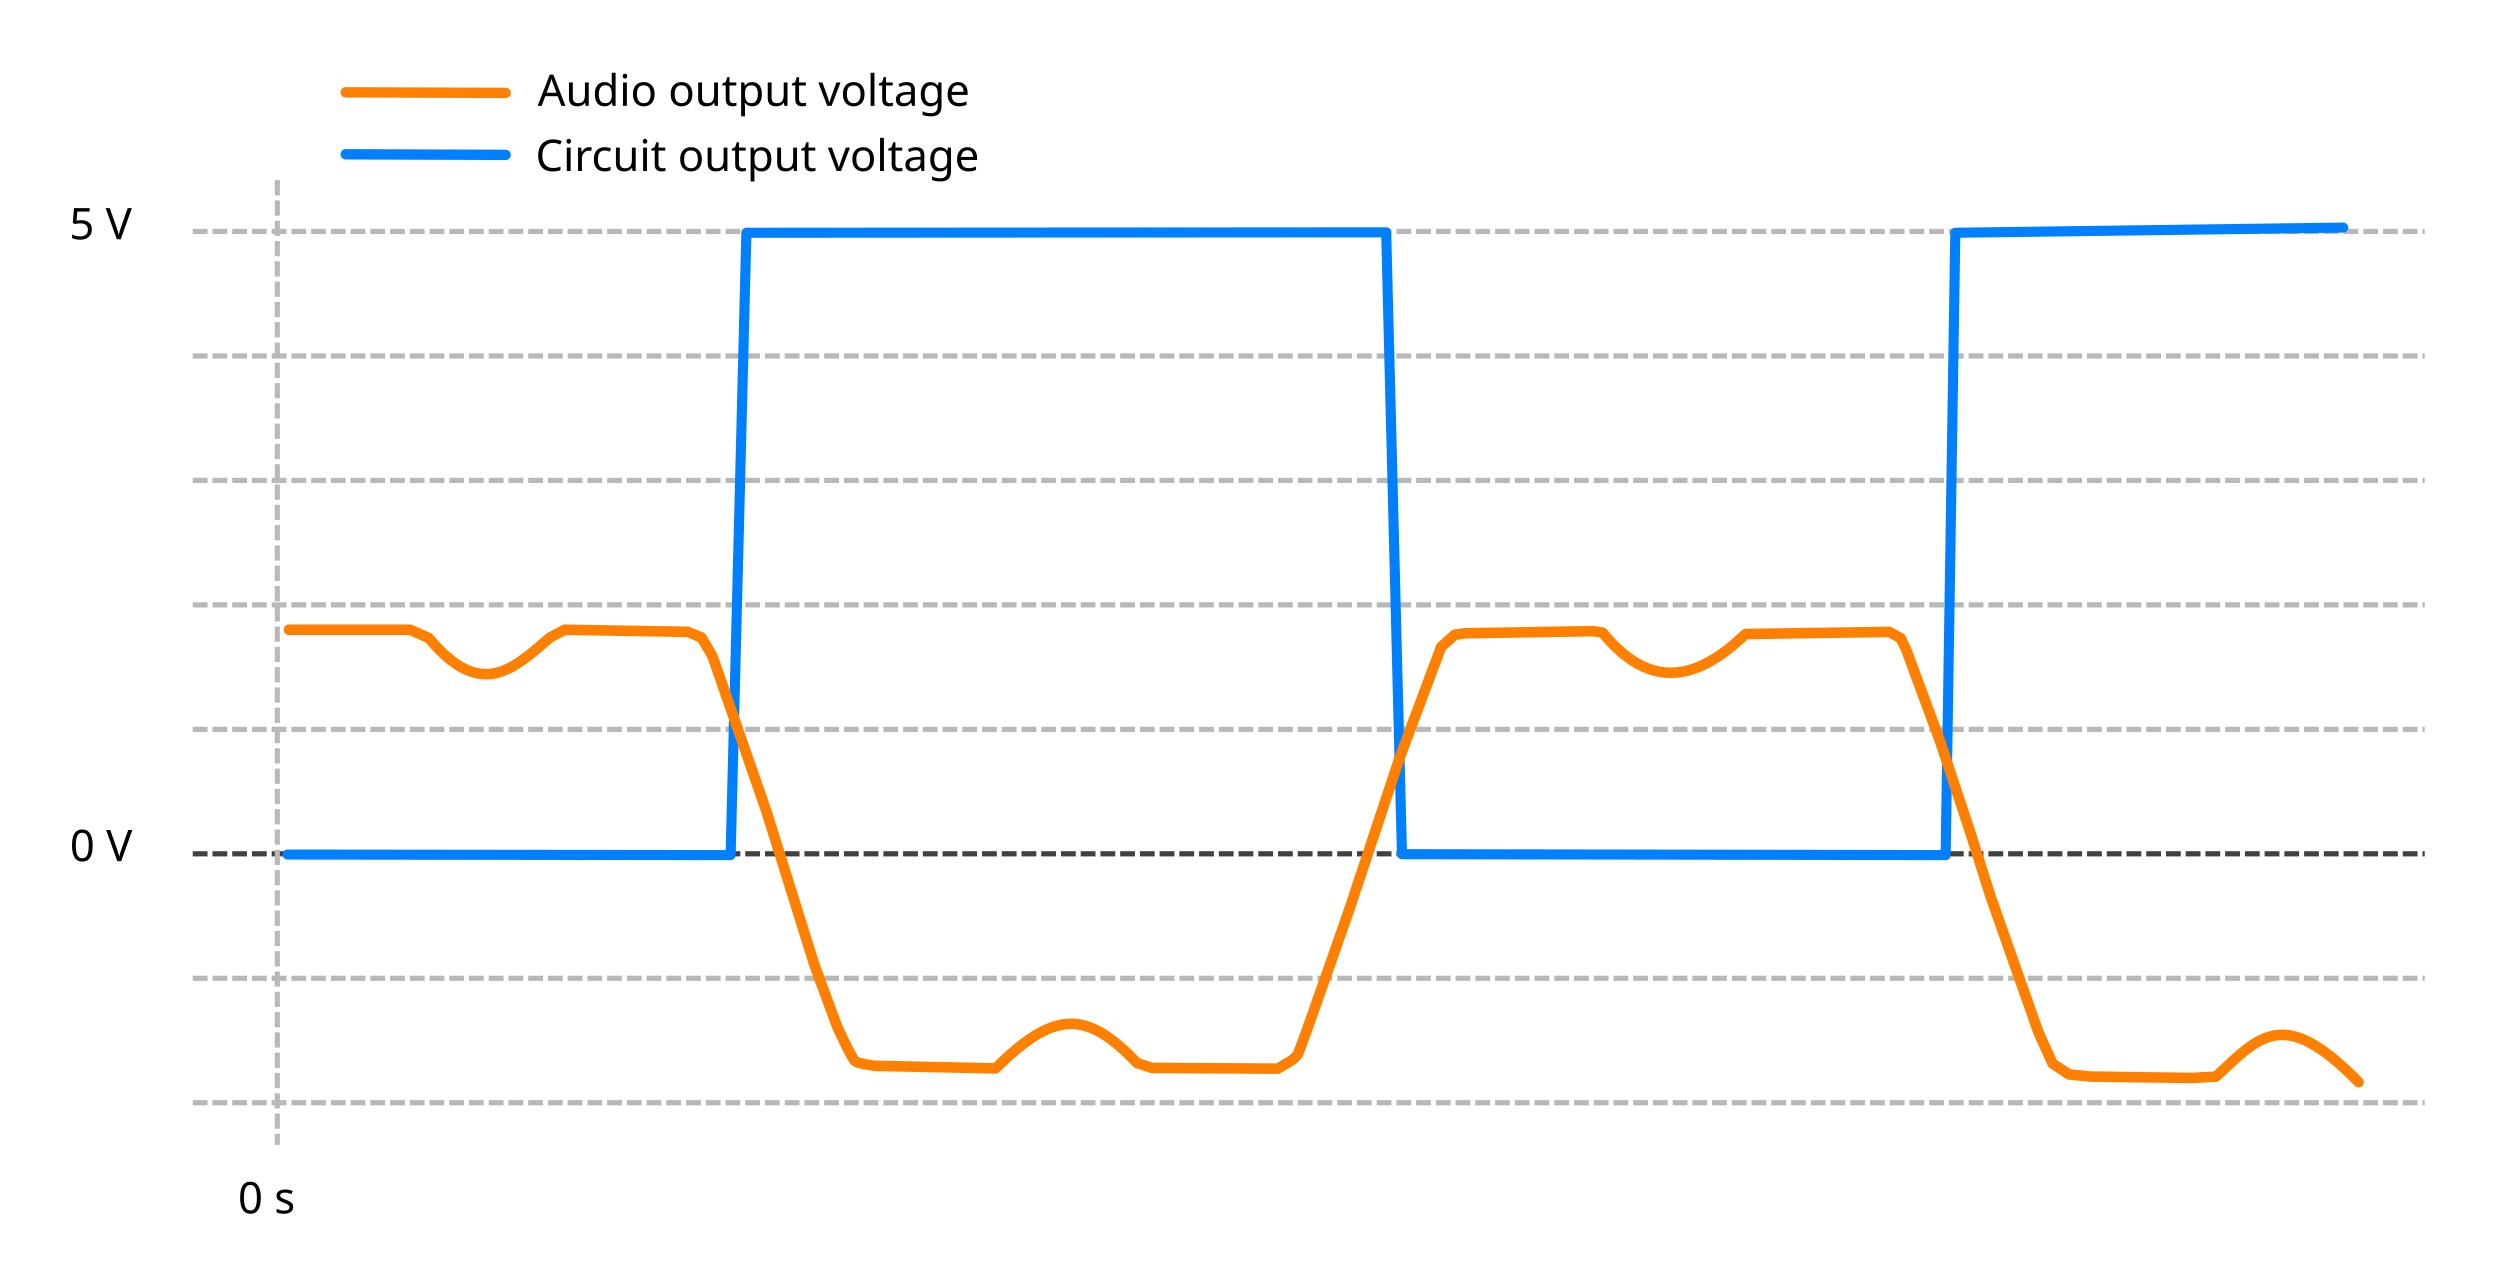
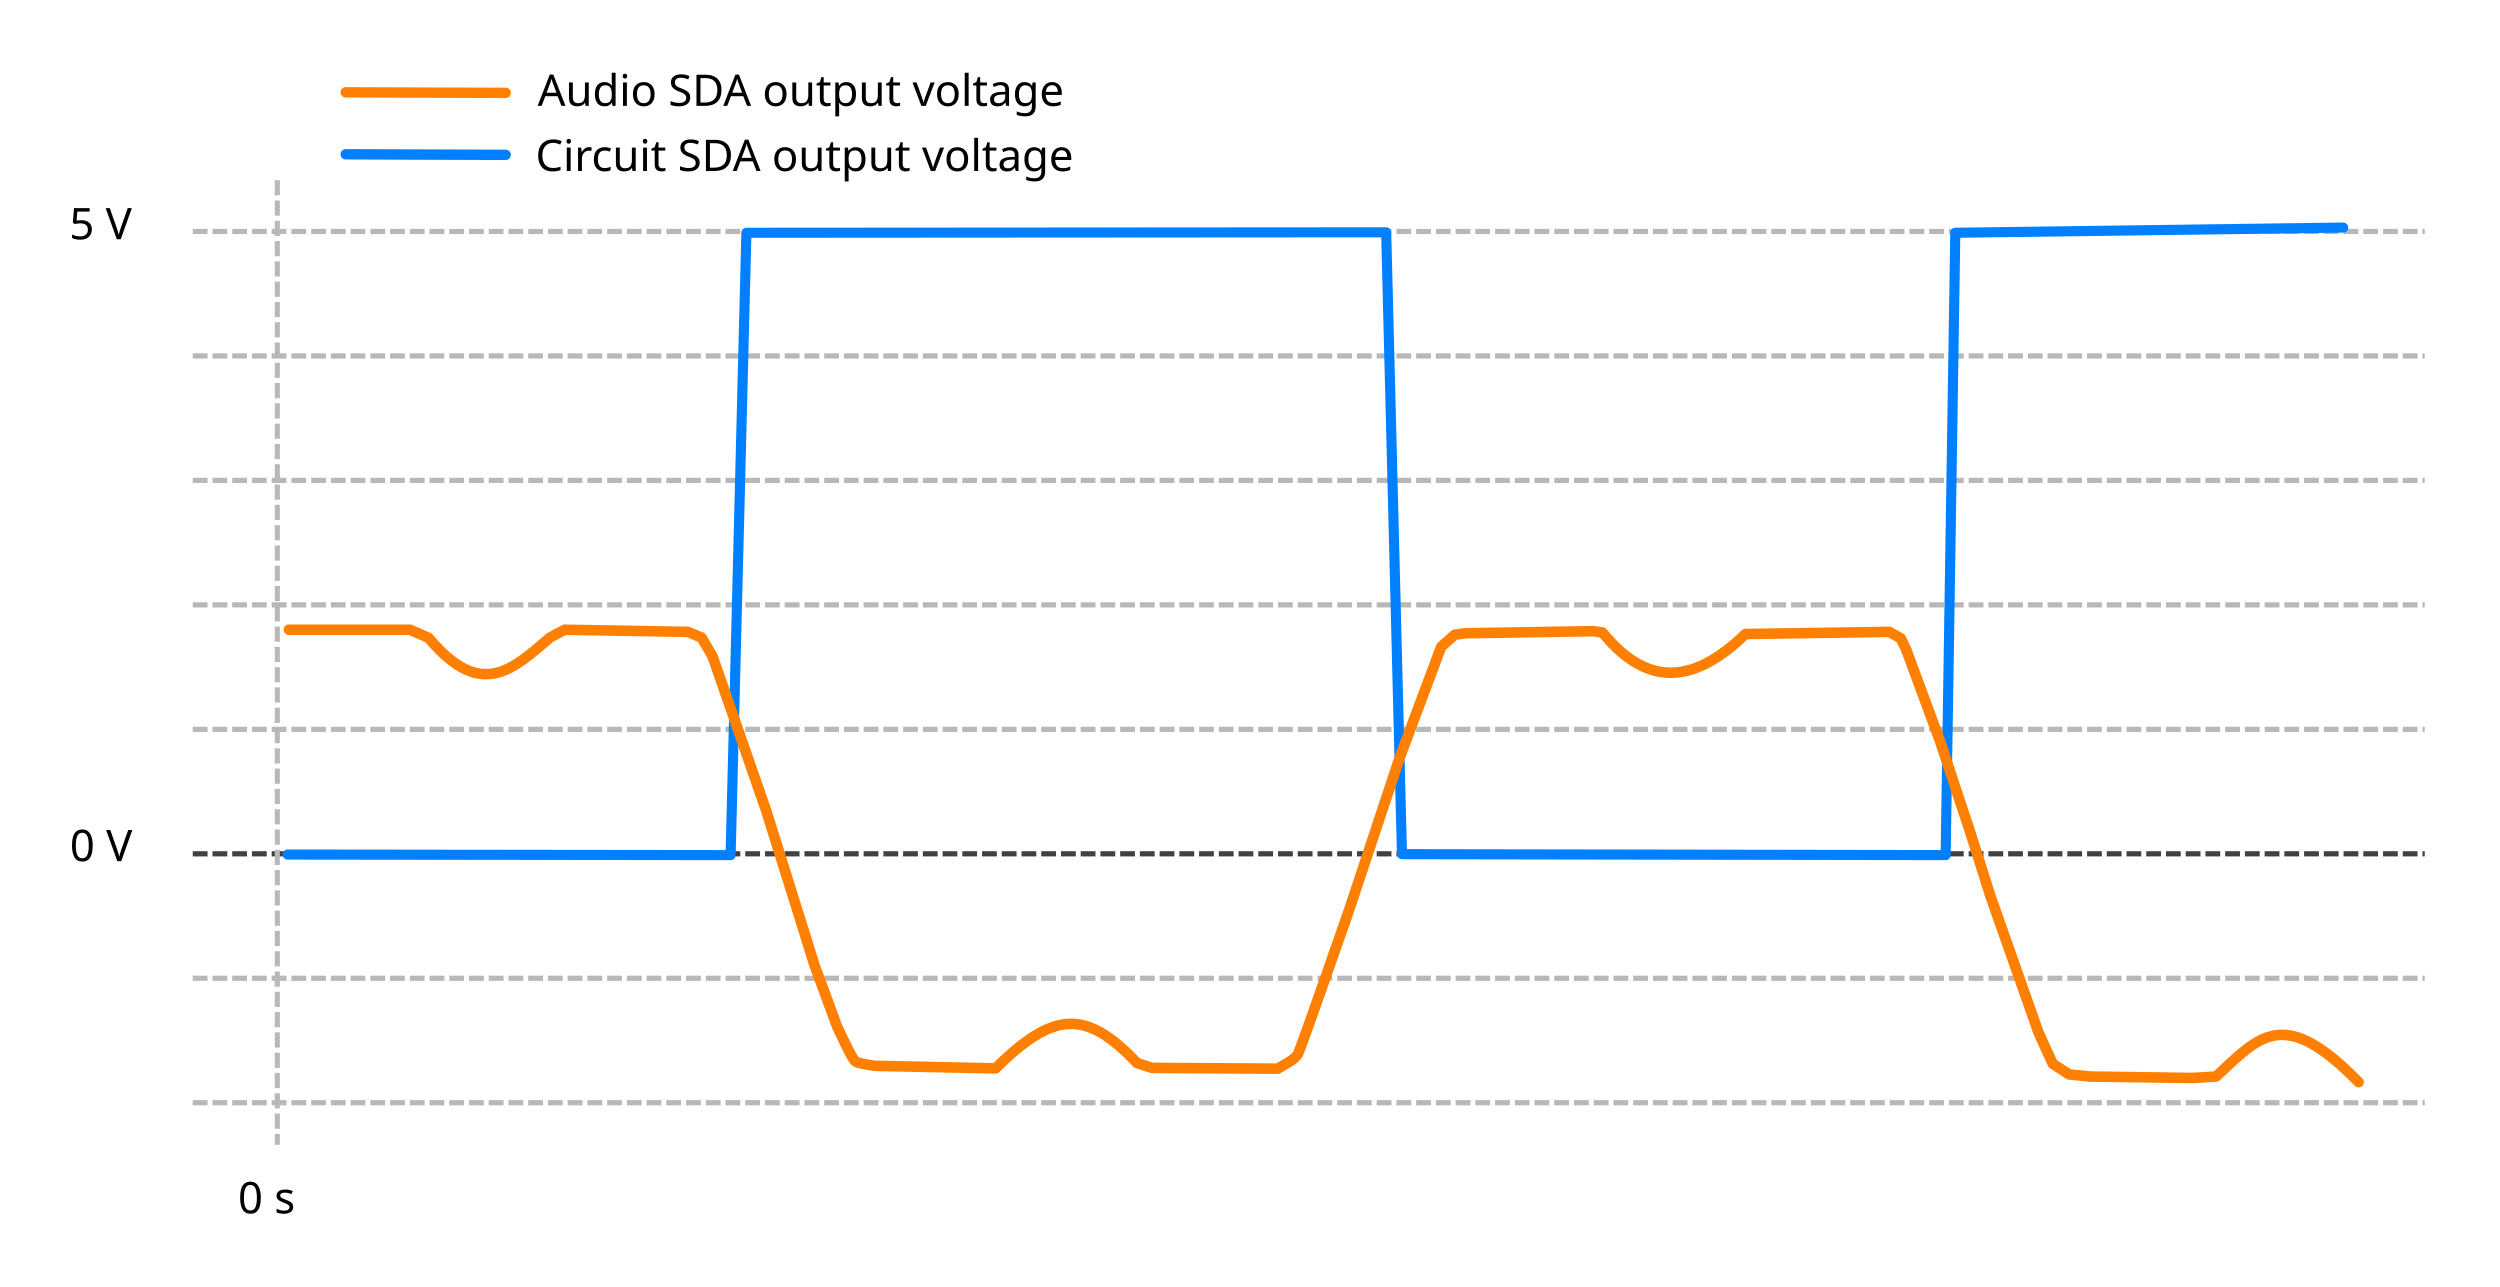
<svg xmlns="http://www.w3.org/2000/svg" width="687.499" height="353.831" id="svg3072" version="1.1">
  <defs id="defs3074" />
  <g id="layer1" transform="translate(-19.10758,-204.0183)">
    <g id="g4141" transform="matrix(0.3378787,0,0,0.3573432,-540.7832,127.1959)">
      <path id="path3929" d="m 1813.955,776.255 1816.616,0" style="fill:#b3b3b3;stroke:#b8b8b8;stroke-width:4.015;stroke-linecap:butt;stroke-linejoin:miter;stroke-miterlimit:4;stroke-opacity:1;stroke-dasharray:12.045, 4.015;stroke-dashoffset:0" />
      <path id="path3929-4" d="m 1813.955,680.469 1816.616,0" style="fill:none;stroke:#b8b8b8;stroke-width:4.015;stroke-linecap:butt;stroke-linejoin:miter;stroke-miterlimit:4;stroke-opacity:1;stroke-dasharray:12.045, 4.015;stroke-dashoffset:0" />
      <path id="path3929-4-8" d="m 1813.955,393.11 1816.616,0" style="fill:none;stroke:#b8b8b8;stroke-width:4.015;stroke-linecap:butt;stroke-linejoin:miter;stroke-miterlimit:4;stroke-opacity:1;stroke-dasharray:12.045, 4.015;stroke-dashoffset:0" />
      <path id="path3929-4-9" d="m 1813.955,488.896 1816.616,0" style="fill:none;stroke:#b8b8b8;stroke-width:4.015;stroke-linecap:butt;stroke-linejoin:miter;stroke-miterlimit:4;stroke-opacity:1;stroke-dasharray:12.045, 4.015;stroke-dashoffset:0" />
      <path id="path3929-4-3" d="m 1813.955,584.683 1816.616,0" style="fill:none;stroke:#b8b8b8;stroke-width:4.015;stroke-linecap:butt;stroke-linejoin:miter;stroke-miterlimit:4;stroke-opacity:1;stroke-dasharray:12.045, 4.015;stroke-dashoffset:0" />
      <path id="path3929-4-1" d="m 1813.955,1063.615 1816.616,0" style="fill:none;stroke:#b8b8b8;stroke-width:4.015;stroke-linecap:butt;stroke-linejoin:miter;stroke-miterlimit:4;stroke-opacity:1;stroke-dasharray:12.045, 4.015;stroke-dashoffset:0" />
      <path id="path3929-4-81" d="m 1813.955,872.042 1816.616,0" style="fill:none;stroke:#414141;stroke-width:4.015;stroke-linecap:butt;stroke-linejoin:miter;stroke-miterlimit:4;stroke-opacity:1;stroke-dasharray:12.045, 4.015;stroke-dashoffset:0" />
      <path id="path3929-4-31" d="m 1813.955,967.828 1816.616,0" style="fill:none;stroke:#b8b8b8;stroke-width:4.015;stroke-linecap:butt;stroke-linejoin:miter;stroke-miterlimit:4;stroke-opacity:1;stroke-dasharray:12.045, 4.015;stroke-dashoffset:0" />
    </g>
    <path style="fill:none;stroke:#0080ff;stroke-width:2.78;stroke-linecap:round;stroke-linejoin:round;stroke-miterlimit:4;stroke-opacity:1;stroke-dasharray:none" d="m 98.194,439.02 121.829,0.153 4.344,-171.142 175.938,-0.128 4.344,171.014 149.511,0.255 2.655,-171.142 106.673,-1.429" id="path3009" />
    <path style="fill:none;stroke:#ff8000;stroke-width:2.906;stroke-linecap:round;stroke-linejoin:round;stroke-miterlimit:4;stroke-opacity:1;stroke-dasharray:none" d="m 98.552,377.192 33.335,0 5.125,2.272 c 14.49,17.407 23.342,8.405 33.348,-0.123 l 4.039,-2.149 33.897,0.591 3.745,1.575 2.996,5.12 14.795,42.534 13.296,42.534 6.18,16.738 c 0,0 4.12,9.058 5.056,9.649 0.936,0.591 5.244,1.181 5.244,1.181 l 33.27,0.706 c 15.777,-15.542 24.684,-16.568 38.9,-1.474 l 4.097,1.342 34.598,0.213 2.996,-1.772 c 0,0 1.873,-0.985 2.622,-2.363 0.749,-1.378 14.046,-39.58 14.046,-39.58 l 13.858,-41.747 11.424,-30.522 3.745,-3.348 2.809,-0.394 35.207,-0.591 2.622,0.394 c 13.509,16.536 26.522,12.704 39.327,0.394 l 39.515,-0.591 3.184,1.772 1.498,3.151 9.176,24.812 8.24,24.812 5.805,18.313 13.109,37.217 3.933,8.664 4.495,2.954 5.806,0.591 28.185,0.394 6.461,-0.394 c 12.037,-11.238 18.632,-19.524 39.181,1.542" id="path3013" />
    <g transform="translate(-23.07123,133.0069)" id="g4260-9">
      <text id="text4244-2" y="307.816" x="61.388" style="font-size:12px;font-style:normal;font-weight:normal;line-height:125%;letter-spacing:0px;word-spacing:0px;fill:#000000;fill-opacity:1;stroke:none;font-family:Sans" xml:space="preserve">
        <tspan id="tspan4248-2" y="307.816" x="61.388">0 V</tspan>
      </text>
      <text id="text4252-8" y="136.807" x="61.253" style="font-size:12px;font-style:normal;font-weight:normal;line-height:125%;letter-spacing:0px;word-spacing:0px;fill:#000000;fill-opacity:1;stroke:none;font-family:Sans" xml:space="preserve">
        <tspan id="tspan4256-8" y="136.807" x="61.253">5 V</tspan>
      </text>
    </g>
    <path style="fill:none;stroke:#b8b8b8;stroke-width:1.395;stroke-linecap:butt;stroke-linejoin:miter;stroke-miterlimit:4;stroke-opacity:1;stroke-dasharray:4.185, 1.395;stroke-dashoffset:0" d="m 95.37,253.558 0,265.294" id="path3929-4-8-2" />
    <g id="g4525" transform="translate(-27.43285,-208.6281)">
      <path id="path3011-3-0" d="m 141.608,438.036 43.989,0.155" style="fill:none;stroke:#ff8000;stroke-width:2.856;stroke-linecap:round;stroke-linejoin:round;stroke-miterlimit:4;stroke-opacity:1;stroke-dasharray:none" />
      <path id="path3011-3-5-7" d="m 141.608,455.077 43.989,0.155" style="fill:none;stroke:#0080ff;stroke-width:2.856;stroke-linecap:round;stroke-linejoin:round;stroke-miterlimit:4;stroke-opacity:1;stroke-dasharray:none" />
      <text id="text4404-7" y="441.764" x="194.387" style="font-size:12px;font-style:normal;font-weight:normal;line-height:125%;letter-spacing:0px;word-spacing:0px;fill:#000000;fill-opacity:1;stroke:none;font-family:Sans" xml:space="preserve">
-         <tspan id="tspan4408-1" y="441.764" x="194.387">Audio output voltage</tspan>
+         <tspan id="tspan4408-1" y="441.764" x="194.387">Audio SDA output voltage</tspan>
      </text>
      <text id="text4412-2" y="459.669" x="193.807" style="font-size:12px;font-style:normal;font-weight:normal;line-height:125%;letter-spacing:0px;word-spacing:0px;fill:#000000;fill-opacity:1;stroke:none;font-family:Sans" xml:space="preserve">
-         <tspan id="tspan4416-1" y="459.669" x="193.807">Circuit output voltage</tspan>
+         <tspan id="tspan4416-1" y="459.669" x="193.807">Circuit SDA output voltage</tspan>
      </text>
    </g>
    <text xml:space="preserve" style="font-size:12px;font-style:normal;font-weight:normal;line-height:125%;letter-spacing:0px;word-spacing:0px;fill:#000000;fill-opacity:1;stroke:none;font-family:Sans" x="84.551" y="537.679" id="text4468">
      <tspan id="tspan4470" x="84.551" y="537.679">0 s</tspan>
    </text>
  </g>
</svg>
